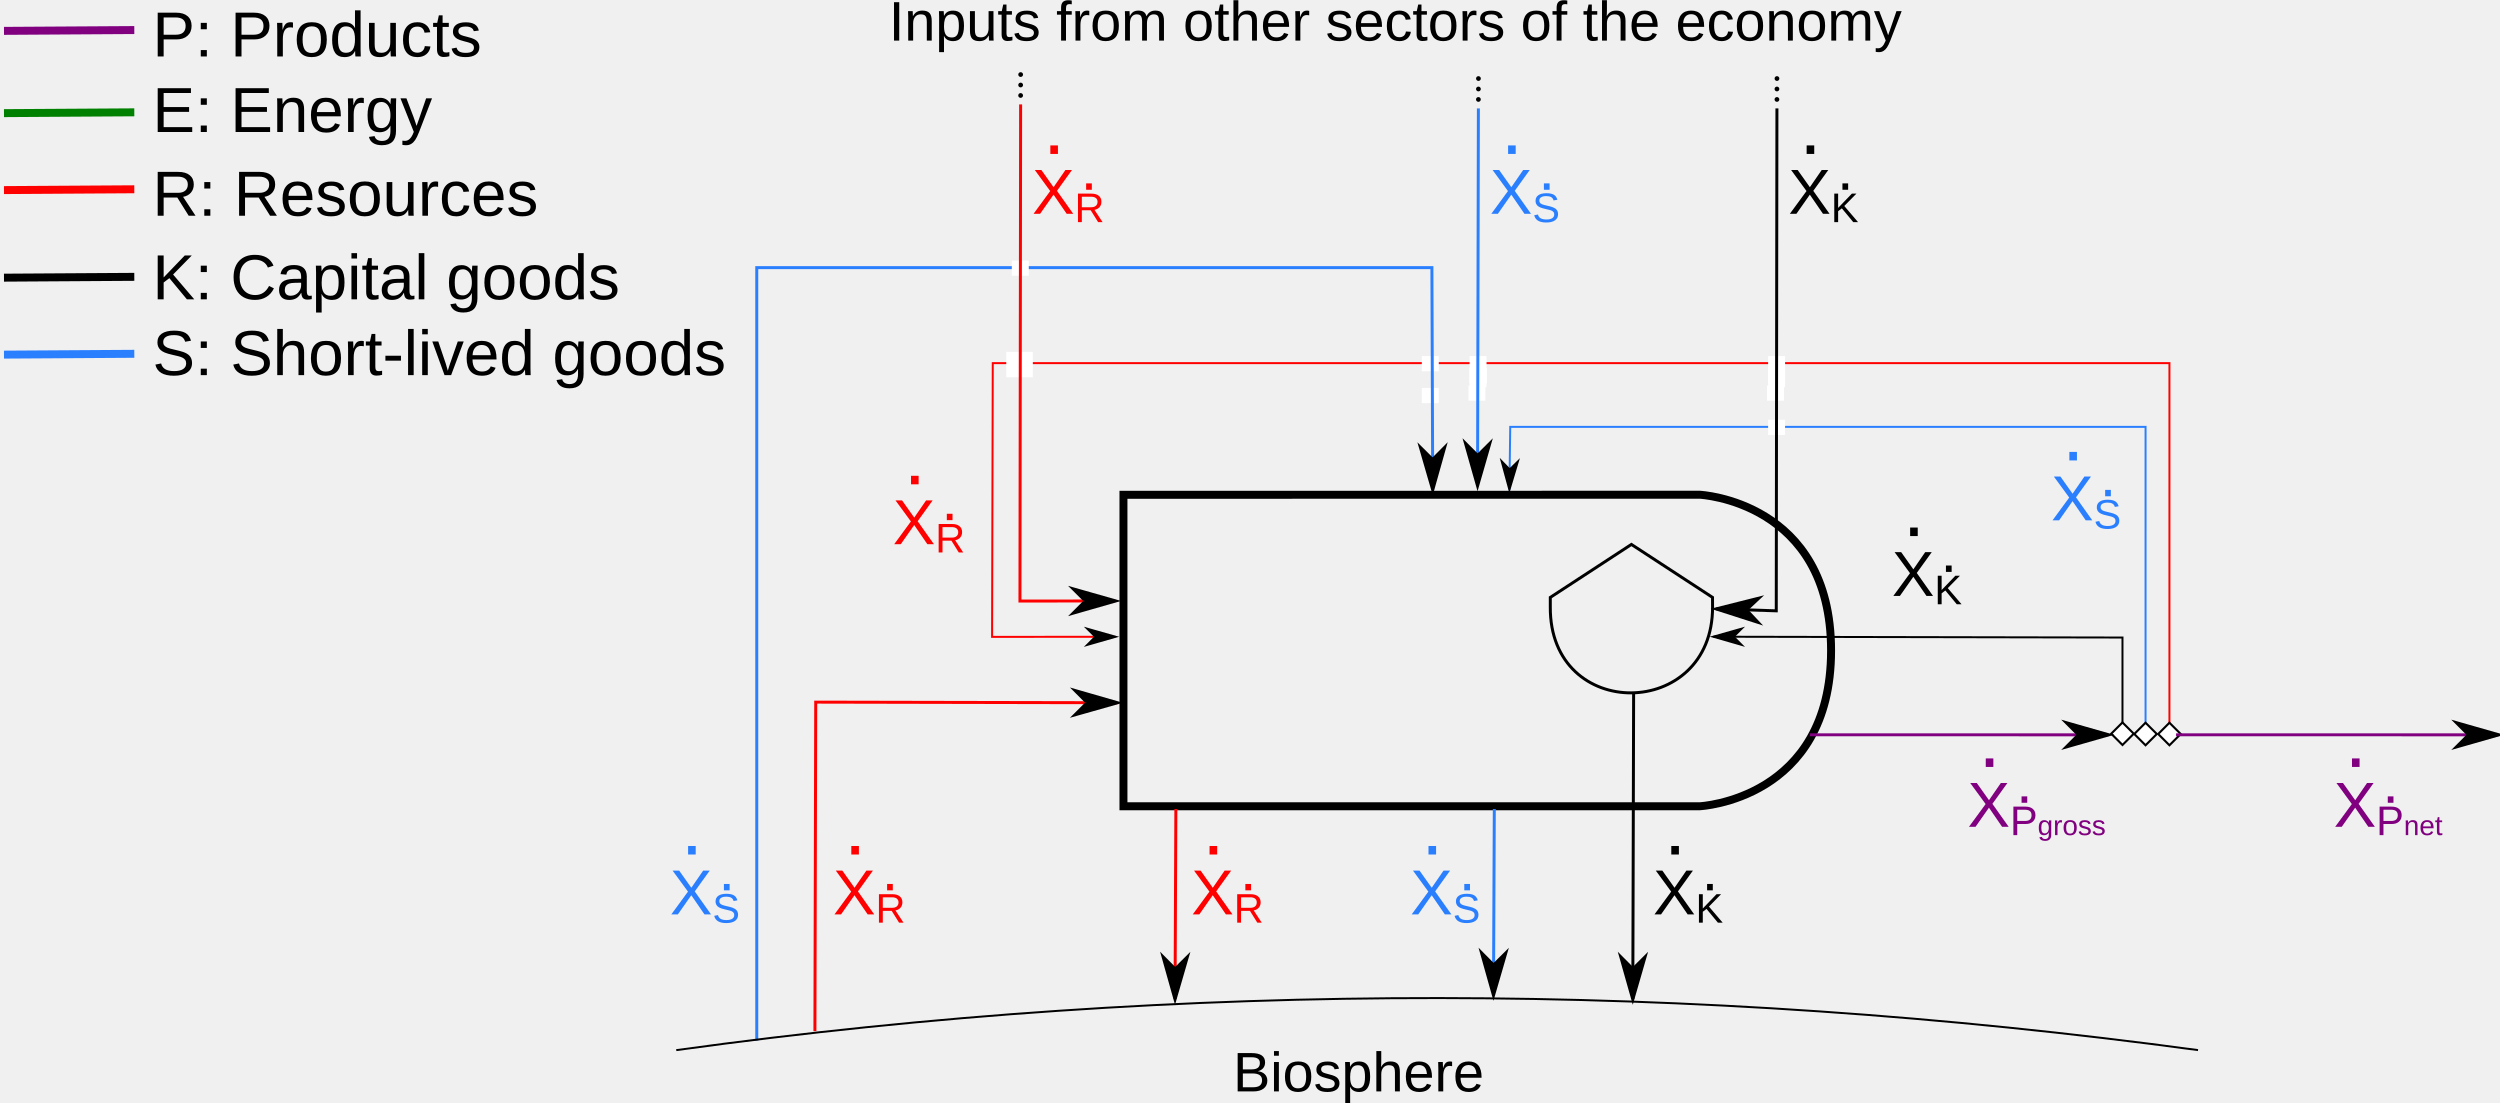
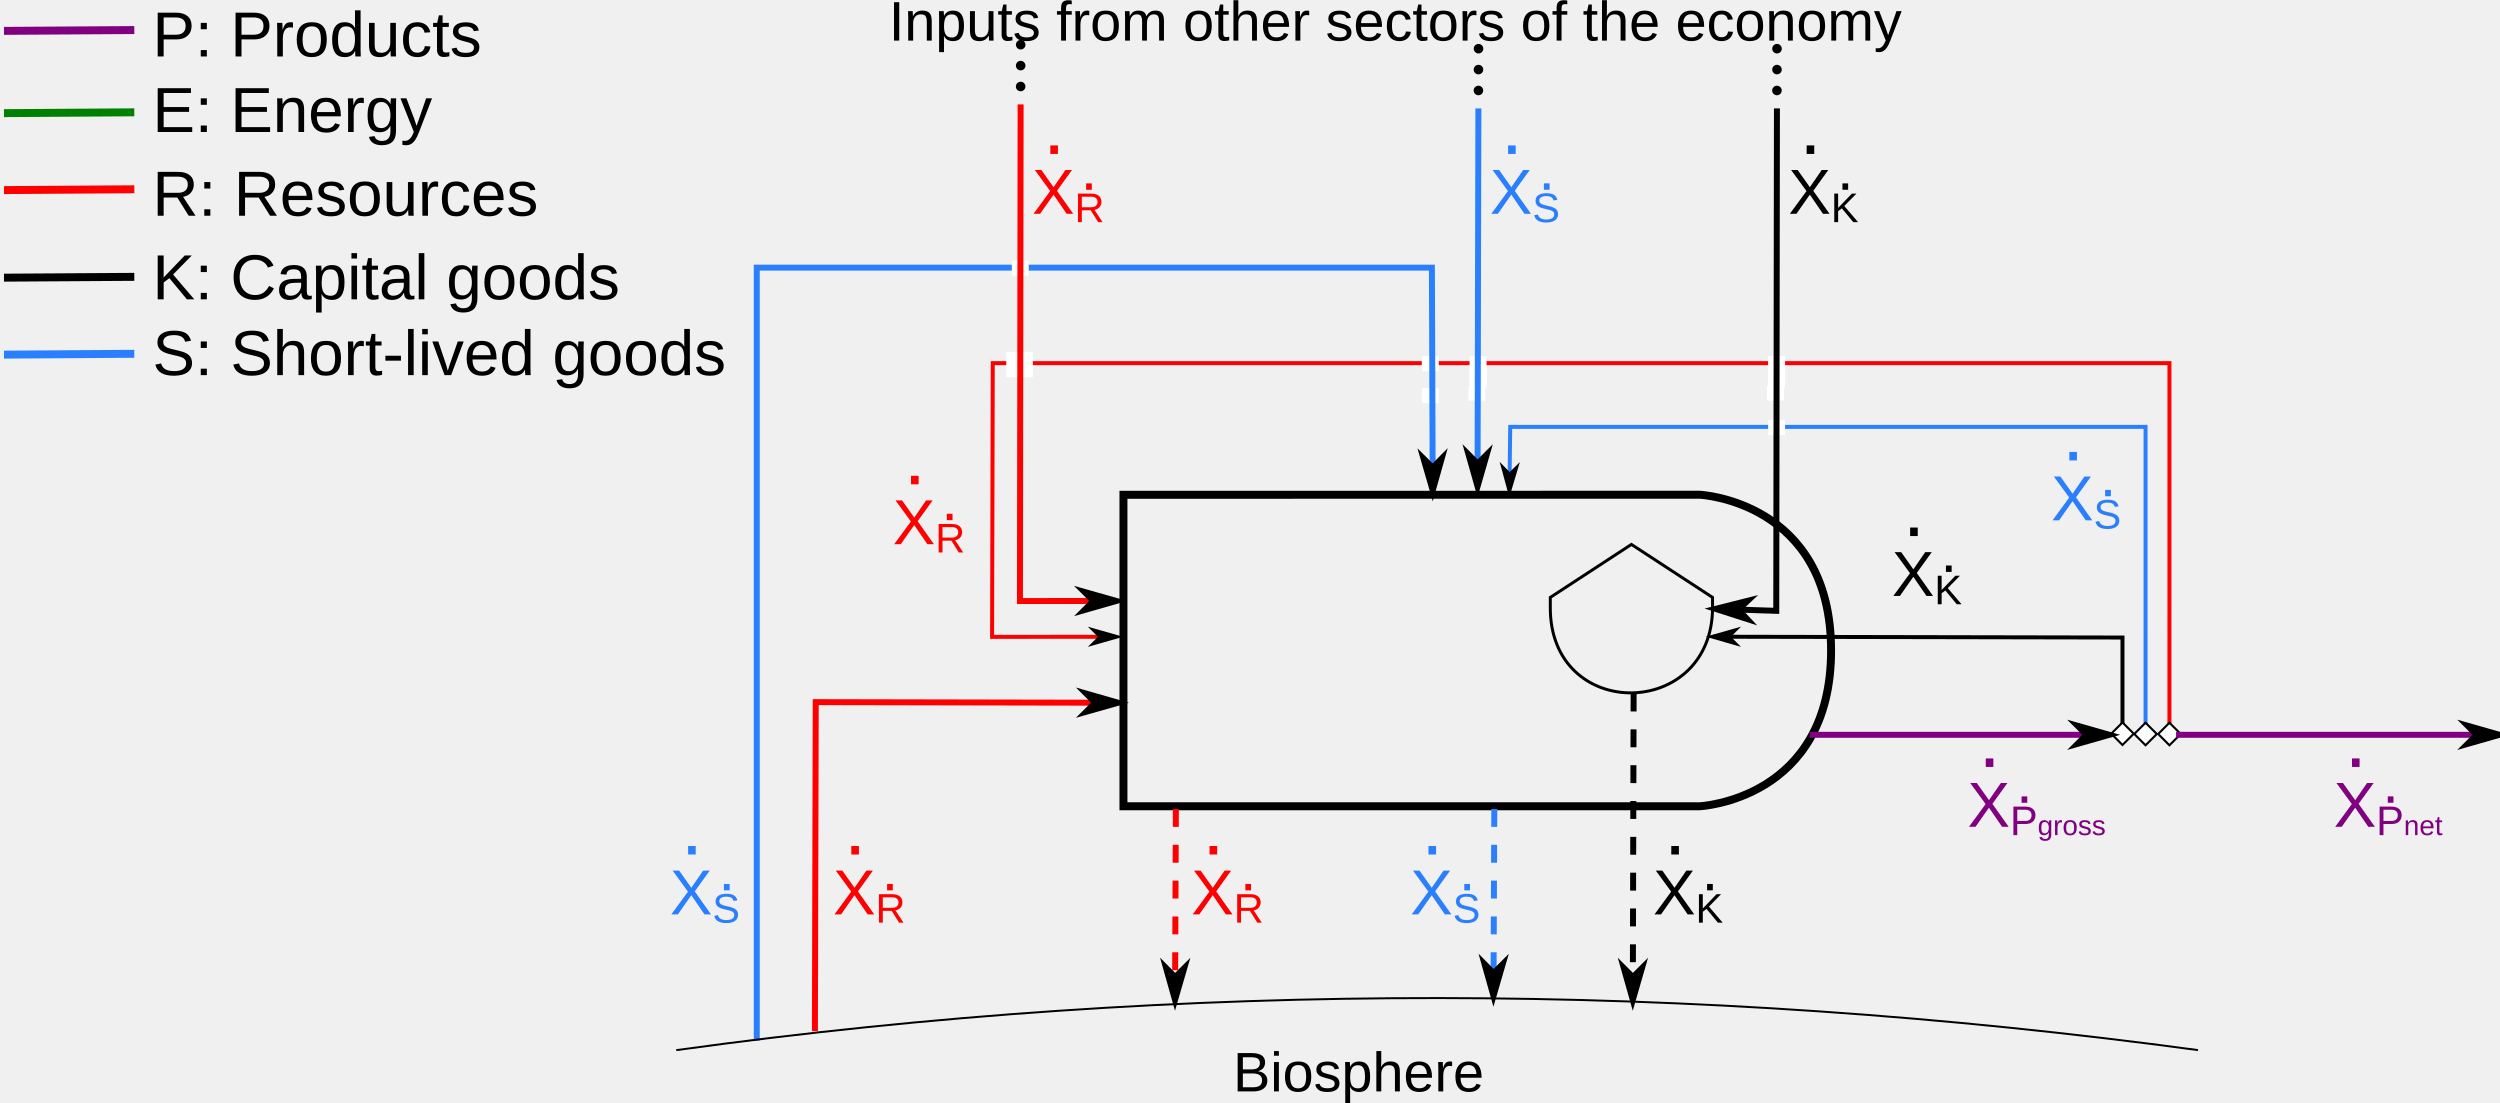
<svg xmlns="http://www.w3.org/2000/svg" width="1256.111" height="553.949" id="svg2" version="1.1">
  <defs id="defs4">
+     <marker orient="auto" refY="0.0" refX="0.0" id="EmptyDiamondM" style="overflow:visible">
+       <path id="path4342" d="M 0,-7.071 L -7.071,0 L 0,7.071 L 7.071,0 L 0,-7.071 z " style="fill-rule:evenodd;fill:#FFFFFF;stroke:#000000;stroke-width:1.0pt;marker-start:none" transform="scale(0.4)" />
+     </marker>
+     <marker orient="auto" refY="0.0" refX="0.0" id="Arrow1Mend" style="overflow:visible;">
+       <path id="path4241" d="M 0.0,0.0 L 5.0,-5.0 L -12.5,0.0 L 5.0,5.0 L 0.0,0.0 z " style="fill-rule:evenodd;stroke:#000000;stroke-width:1.0pt;marker-start:none;" transform="scale(0.4) rotate(180) translate(10,0)" />
+     </marker>
    <marker orient="auto" refY="0" refX="0" id="Arrow2Mend" style="overflow:visible">
      <path id="path3888" style="font-size:12px;fill-rule:evenodd;stroke-width:0.625;stroke-linejoin:round" d="M 8.719,4.034 -2.207,0.016 8.719,-4.002 c -1.745,2.372 -1.735,5.617 -6e-7,8.035 z" transform="scale(-0.6,-0.6)" />
    </marker>
    <marker orient="auto" refY="0" refX="0" id="EmptyDiamondL" style="overflow:visible">
      <path id="path3968" d="M 0,-7.071 -7.071,0 0,7.071 7.071,0 0,-7.071 z" style="fill:#ffffff;fill-rule:evenodd;stroke:#000000;stroke-width:1pt;marker-start:none" transform="scale(0.8,0.8)" />
    </marker>
    <marker style="overflow:visible" id="InfiniteLineStart" refX="0" refY="0" orient="auto">
      <g id="g4034" transform="translate(-13,0)">
        <circle d="M 3.8,0 C 3.8,0.442 3.442,0.8 3,0.8 2.558,0.8 2.2,0.442 2.2,0 c 0,-0.442 0.358,-0.8 0.8,-0.8 0.442,0 0.8,0.358 0.8,0.8 z" id="circle4036" r="0.8" cy="0" cx="3" />
        <circle d="M 7.3,0 C 7.3,0.442 6.942,0.8 6.5,0.8 6.058,0.8 5.7,0.442 5.7,0 c 0,-0.442 0.358,-0.8 0.8,-0.8 0.442,0 0.8,0.358 0.8,0.8 z" id="circle4038" r="0.8" cy="0" cx="6.5" />
        <circle d="M 10.8,0 C 10.8,0.442 10.442,0.8 10,0.8 9.558,0.8 9.2,0.442 9.2,0 c 0,-0.442 0.358,-0.8 0.8,-0.8 0.442,0 0.8,0.358 0.8,0.8 z" id="circle4040" r="0.8" cy="0" cx="10" />
      </g>
    </marker>
    <marker orient="auto" refY="0" refX="0" id="Arrow1Lend" style="overflow:visible">
      <path id="path3792" d="M 0,0 5,-5 -12.5,0 5,5 0,0 z" style="fill-rule:evenodd;stroke:#000000;stroke-width:1pt;marker-start:none" transform="matrix(-0.8,0,0,-0.8,-10,0)" />
    </marker>
    <marker orient="auto" refY="0" refX="0" id="Arrow1Lstart-0" style="overflow:visible">
      <path id="path4143-5" d="M 0,0 5,-5 -12.5,0 5,5 0,0 z" style="fill-rule:evenodd;stroke:#000000;stroke-width:1pt;marker-start:none" transform="matrix(0.8,0,0,0.8,10,0)" />
    </marker>
    <marker orient="auto" refY="0" refX="0" id="Arrow1Lend-7" style="overflow:visible">
      <path id="path4132-0" d="M 0,0 5,-5 -12.5,0 5,5 0,0 z" style="fill-rule:evenodd;stroke:#000000;stroke-width:1pt;marker-start:none" transform="matrix(-0.8,0,0,-0.8,-10,0)" />
    </marker>
    <marker style="overflow:visible" id="InfiniteLineStart-0" refX="0" refY="0" orient="auto">
      <g id="g4065-5" transform="translate(-13,0)">
        <circle d="M 3.8,0 C 3.8,0.442 3.442,0.8 3,0.8 2.558,0.8 2.2,0.442 2.2,0 c 0,-0.442 0.358,-0.8 0.8,-0.8 0.442,0 0.8,0.358 0.8,0.8 z" id="circle4067-6" r="0.8" cy="0" cx="3" />
        <circle d="M 7.3,0 C 7.3,0.442 6.942,0.8 6.5,0.8 6.058,0.8 5.7,0.442 5.7,0 c 0,-0.442 0.358,-0.8 0.8,-0.8 0.442,0 0.8,0.358 0.8,0.8 z" id="circle4069-78" r="0.8" cy="0" cx="6.5" />
        <circle d="M 10.8,0 C 10.8,0.442 10.442,0.8 10,0.8 9.558,0.8 9.2,0.442 9.2,0 c 0,-0.442 0.358,-0.8 0.8,-0.8 0.442,0 0.8,0.358 0.8,0.8 z" id="circle4071-06" r="0.8" cy="0" cx="10" />
      </g>
    </marker>
    <marker orient="auto" refY="0" refX="0" id="EmptyDiamondL-1" style="overflow:visible">
      <path id="path4169" d="M 0,-7.071 -7.071,0 0,7.071 7.071,0 0,-7.071 z" style="fill:#ffffff;fill-rule:evenodd;stroke:#000000;stroke-width:1pt;marker-start:none" transform="scale(0.8,0.8)" />
    </marker>
    <marker orient="auto" refY="0" refX="0" id="Arrow1Lstart-7" style="overflow:visible">
      <path id="path4143-9" d="M 0,0 5,-5 -12.5,0 5,5 0,0 z" style="fill-rule:evenodd;stroke:#000000;stroke-width:1pt;marker-start:none" transform="matrix(0.8,0,0,0.8,10,0)" />
    </marker>
    <marker orient="auto" refY="0" refX="0" id="Arrow1Lend-0" style="overflow:visible">
      <path id="path4132-2" d="M 0,0 5,-5 -12.5,0 5,5 0,0 z" style="fill-rule:evenodd;stroke:#000000;stroke-width:1pt;marker-start:none" transform="matrix(-0.8,0,0,-0.8,-10,0)" />
    </marker>
    <marker style="overflow:visible" id="InfiniteLineStart-3" refX="0" refY="0" orient="auto">
      <g id="g4065-9" transform="translate(-13,0)">
        <circle d="M 3.8,0 C 3.8,0.442 3.442,0.8 3,0.8 2.558,0.8 2.2,0.442 2.2,0 c 0,-0.442 0.358,-0.8 0.8,-0.8 0.442,0 0.8,0.358 0.8,0.8 z" id="circle4067-9" r="0.8" cy="0" cx="3" />
        <circle d="M 7.3,0 C 7.3,0.442 6.942,0.8 6.5,0.8 6.058,0.8 5.7,0.442 5.7,0 c 0,-0.442 0.358,-0.8 0.8,-0.8 0.442,0 0.8,0.358 0.8,0.8 z" id="circle4069-7" r="0.8" cy="0" cx="6.5" />
        <circle d="M 10.8,0 C 10.8,0.442 10.442,0.8 10,0.8 9.558,0.8 9.2,0.442 9.2,0 c 0,-0.442 0.358,-0.8 0.8,-0.8 0.442,0 0.8,0.358 0.8,0.8 z" id="circle4071-0" r="0.8" cy="0" cx="10" />
      </g>
    </marker>
    <marker orient="auto" refY="0" refX="0" id="InfiniteLineStart-7" style="overflow:visible">
      <g transform="translate(-13,0)" id="g4065">
        <circle cx="3" cy="0" r="0.8" id="circle4067" d="M 3.8,0 C 3.8,0.442 3.442,0.8 3,0.8 2.558,0.8 2.2,0.442 2.2,0 c 0,-0.442 0.358,-0.8 0.8,-0.8 0.442,0 0.8,0.358 0.8,0.8 z" />
        <circle cx="6.5" cy="0" r="0.8" id="circle4069" d="M 7.3,0 C 7.3,0.442 6.942,0.8 6.5,0.8 6.058,0.8 5.7,0.442 5.7,0 c 0,-0.442 0.358,-0.8 0.8,-0.8 0.442,0 0.8,0.358 0.8,0.8 z" />
        <circle cx="10" cy="0" r="0.8" id="circle4071" d="M 10.8,0 C 10.8,0.442 10.442,0.8 10,0.8 9.558,0.8 9.2,0.442 9.2,0 c 0,-0.442 0.358,-0.8 0.8,-0.8 0.442,0 0.8,0.358 0.8,0.8 z" />
      </g>
    </marker>
    <marker style="overflow:visible" id="Arrow1Lend-2" refX="0" refY="0" orient="auto">
      <path transform="matrix(-0.8,0,0,-0.8,-10,0)" style="fill-rule:evenodd;stroke:#000000;stroke-width:1pt;marker-start:none" d="M 0,0 5,-5 -12.5,0 5,5 0,0 z" id="path4132" />
    </marker>
    <marker style="overflow:visible" id="Arrow1Lstart" refX="0" refY="0" orient="auto">
      <path transform="matrix(0.8,0,0,0.8,10,0)" style="fill-rule:evenodd;stroke:#000000;stroke-width:1pt;marker-start:none" d="M 0,0 5,-5 -12.5,0 5,5 0,0 z" id="path4143" />
    </marker>
    <marker orient="auto" refY="0" refX="0" id="Arrow1Lstart-3" style="overflow:visible">
      <path id="path4143-8" d="M 0,0 5,-5 -12.5,0 5,5 0,0 z" style="fill-rule:evenodd;stroke:#000000;stroke-width:1pt;marker-start:none" transform="matrix(0.8,0,0,0.8,10,0)" />
    </marker>
    <marker orient="auto" refY="0" refX="0" id="Arrow1Lend-2-8" style="overflow:visible">
      <path id="path4132-8" d="M 0,0 5,-5 -12.5,0 5,5 0,0 z" style="fill-rule:evenodd;stroke:#000000;stroke-width:1pt;marker-start:none" transform="matrix(-0.8,0,0,-0.8,-10,0)" />
    </marker>
    <marker style="overflow:visible" id="InfiniteLineStart-7-6" refX="0" refY="0" orient="auto">
      <g id="g4065-94" transform="translate(-13,0)">
        <circle d="M 3.8,0 C 3.8,0.442 3.442,0.8 3,0.8 2.558,0.8 2.2,0.442 2.2,0 c 0,-0.442 0.358,-0.8 0.8,-0.8 0.442,0 0.8,0.358 0.8,0.8 z" id="circle4067-1" r="0.8" cy="0" cx="3" />
        <circle d="M 7.3,0 C 7.3,0.442 6.942,0.8 6.5,0.8 6.058,0.8 5.7,0.442 5.7,0 c 0,-0.442 0.358,-0.8 0.8,-0.8 0.442,0 0.8,0.358 0.8,0.8 z" id="circle4069-3" r="0.8" cy="0" cx="6.5" />
        <circle d="M 10.8,0 C 10.8,0.442 10.442,0.8 10,0.8 9.558,0.8 9.2,0.442 9.2,0 c 0,-0.442 0.358,-0.8 0.8,-0.8 0.442,0 0.8,0.358 0.8,0.8 z" id="circle4071-7" r="0.8" cy="0" cx="10" />
      </g>
    </marker>
    <marker orient="auto" refY="0" refX="0" id="InfiniteLineStart-3-4" style="overflow:visible">
      <g transform="translate(-13,0)" id="g4065-9-6">
        <circle cx="3" cy="0" r="0.8" id="circle4067-9-0" d="M 3.8,0 C 3.8,0.442 3.442,0.8 3,0.8 2.558,0.8 2.2,0.442 2.2,0 c 0,-0.442 0.358,-0.8 0.8,-0.8 0.442,0 0.8,0.358 0.8,0.8 z" />
        <circle cx="6.5" cy="0" r="0.8" id="circle4069-7-3" d="M 7.3,0 C 7.3,0.442 6.942,0.8 6.5,0.8 6.058,0.8 5.7,0.442 5.7,0 c 0,-0.442 0.358,-0.8 0.8,-0.8 0.442,0 0.8,0.358 0.8,0.8 z" />
        <circle cx="10" cy="0" r="0.8" id="circle4071-0-2" d="M 10.8,0 C 10.8,0.442 10.442,0.8 10,0.8 9.558,0.8 9.2,0.442 9.2,0 c 0,-0.442 0.358,-0.8 0.8,-0.8 0.442,0 0.8,0.358 0.8,0.8 z" />
      </g>
    </marker>
    <marker style="overflow:visible" id="Arrow1Lend-0-8" refX="0" refY="0" orient="auto">
      <path transform="matrix(-0.8,0,0,-0.8,-10,0)" style="fill-rule:evenodd;stroke:#000000;stroke-width:1pt;marker-start:none" d="M 0,0 5,-5 -12.5,0 5,5 0,0 z" id="path4132-2-0" />
    </marker>
    <marker style="overflow:visible" id="Arrow1Lstart-7-8" refX="0" refY="0" orient="auto">
      <path transform="matrix(0.8,0,0,0.8,10,0)" style="fill-rule:evenodd;stroke:#000000;stroke-width:1pt;marker-start:none" d="M 0,0 5,-5 -12.5,0 5,5 0,0 z" id="path4143-9-4" />
    </marker>
    <marker style="overflow:visible" id="EmptyDiamondL-1-1" refX="0" refY="0" orient="auto">
      <path transform="scale(0.8,0.8)" style="fill:#ffffff;fill-rule:evenodd;stroke:#000000;stroke-width:1pt;marker-start:none" d="M 0,-7.071 -7.071,0 0,7.071 7.071,0 0,-7.071 z" id="path4169-3" />
    </marker>
    <marker orient="auto" refY="0" refX="0" id="InfiniteLineStart-0-5" style="overflow:visible">
      <g transform="translate(-13,0)" id="g4065-5-8">
        <circle cx="3" cy="0" r="0.8" id="circle4067-6-1" d="M 3.8,0 C 3.8,0.442 3.442,0.8 3,0.8 2.558,0.8 2.2,0.442 2.2,0 c 0,-0.442 0.358,-0.8 0.8,-0.8 0.442,0 0.8,0.358 0.8,0.8 z" />
        <circle cx="6.5" cy="0" r="0.8" id="circle4069-78-4" d="M 7.3,0 C 7.3,0.442 6.942,0.8 6.5,0.8 6.058,0.8 5.7,0.442 5.7,0 c 0,-0.442 0.358,-0.8 0.8,-0.8 0.442,0 0.8,0.358 0.8,0.8 z" />
        <circle cx="10" cy="0" r="0.8" id="circle4071-06-7" d="M 10.8,0 C 10.8,0.442 10.442,0.8 10,0.8 9.558,0.8 9.2,0.442 9.2,0 c 0,-0.442 0.358,-0.8 0.8,-0.8 0.442,0 0.8,0.358 0.8,0.8 z" />
      </g>
    </marker>
    <marker style="overflow:visible" id="Arrow1Lend-7-6" refX="0" refY="0" orient="auto">
      <path transform="matrix(-0.8,0,0,-0.8,-10,0)" style="fill-rule:evenodd;stroke:#000000;stroke-width:1pt;marker-start:none" d="M 0,0 5,-5 -12.5,0 5,5 0,0 z" id="path4132-0-5" />
    </marker>
    <marker style="overflow:visible" id="Arrow1Lstart-0-2" refX="0" refY="0" orient="auto">
      <path transform="matrix(0.8,0,0,0.8,10,0)" style="fill-rule:evenodd;stroke:#000000;stroke-width:1pt;marker-start:none" d="M 0,0 5,-5 -12.5,0 5,5 0,0 z" id="path4143-5-3" />
    </marker>
    <marker style="overflow:visible" id="Arrow1Lend-1" refX="0" refY="0" orient="auto">
      <path transform="matrix(-0.8,0,0,-0.8,-10,0)" style="fill-rule:evenodd;stroke:#000000;stroke-width:1pt;marker-start:none" d="M 0,0 5,-5 -12.5,0 5,5 0,0 z" id="path3792-7" />
    </marker>
    <marker orient="auto" refY="0" refX="0" id="InfiniteLineStart-70" style="overflow:visible">
      <g transform="translate(-13,0)" id="g4034-3">
        <circle cx="3" cy="0" r="0.8" id="circle4036-9" d="M 3.8,0 C 3.8,0.442 3.442,0.8 3,0.8 2.558,0.8 2.2,0.442 2.2,0 c 0,-0.442 0.358,-0.8 0.8,-0.8 0.442,0 0.8,0.358 0.8,0.8 z" />
        <circle cx="6.5" cy="0" r="0.8" id="circle4038-9" d="M 7.3,0 C 7.3,0.442 6.942,0.8 6.5,0.8 6.058,0.8 5.7,0.442 5.7,0 c 0,-0.442 0.358,-0.8 0.8,-0.8 0.442,0 0.8,0.358 0.8,0.8 z" />
        <circle cx="10" cy="0" r="0.8" id="circle4040-9" d="M 10.8,0 C 10.8,0.442 10.442,0.8 10,0.8 9.558,0.8 9.2,0.442 9.2,0 c 0,-0.442 0.358,-0.8 0.8,-0.8 0.442,0 0.8,0.358 0.8,0.8 z" />
      </g>
    </marker>
    <marker style="overflow:visible" id="EmptyDiamondL-6" refX="0" refY="0" orient="auto">
      <path transform="scale(0.8,0.8)" style="fill:#ffffff;fill-rule:evenodd;stroke:#000000;stroke-width:1pt;marker-start:none" d="M 0,-7.071 -7.071,0 0,7.071 7.071,0 0,-7.071 z" id="path3968-2" />
    </marker>
    <marker style="overflow:visible" id="Arrow2Mend-5" refX="0" refY="0" orient="auto">
      <path transform="scale(-0.6,-0.6)" d="M 8.719,4.034 -2.207,0.016 8.719,-4.002 c -1.745,2.372 -1.735,5.617 -6e-7,8.035 z" style="font-size:12px;fill-rule:evenodd;stroke-width:0.625;stroke-linejoin:round" id="path3888-7" />
    </marker>
    <marker style="overflow:visible" id="DotL" refX="0.0" refY="0.0" orient="auto">
      <path transform="scale(0.8) translate(7.4, 1)" style="fill-rule:evenodd;stroke:#000000;stroke-width:1.0pt;marker-start:none;marker-end:none" d="M -2.5,-1.0 C -2.5,1.76 -4.74,4.0 -7.5,4.0 C -10.26,4.0 -12.5,1.76 -12.5,-1.0 C -12.5,-3.76 -10.26,-6.0 -7.5,-6.0 C -4.74,-6.0 -2.5,-3.76 -2.5,-1.0 z " id="path4127" />
    </marker>
  </defs>
  <g id="layer1" transform="translate(833.1399,-154.8821)">
    <text xml:space="preserve" style="font-size:32px;font-style:normal;font-variant:normal;font-weight:bold;font-stretch:expanded;text-align:start;line-height:125%;letter-spacing:0px;word-spacing:0px;text-anchor:start;fill:#000000;fill-opacity:1;stroke:none;font-family:Engravers MT;-inkscape-font-specification:Engravers MT Bold Expanded" x="292.258" y="107.663" id="text6668" transform="translate(-121.7803,643.7631)">
      <tspan id="tspan6670" x="292.258" y="107.663" />
    </text>
    <path id="path4734" d="m -831.14,250.394 65.479,-0.414" style="fill:none;stroke:#ff0000;stroke-width:4;stroke-linecap:butt;stroke-linejoin:miter;stroke-opacity:1;marker-start:none;marker-end:none" />
    <path style="fill:none;stroke:#000000;stroke-width:4;stroke-linecap:butt;stroke-linejoin:miter;stroke-opacity:1;marker-start:none;marker-end:none" d="m -831.14,294.394 65.479,-0.414" id="path4736" />
    <path style="fill:none;stroke:#008000;stroke-width:4;stroke-linecap:butt;stroke-linejoin:miter;stroke-opacity:1;marker-start:none;marker-end:none" d="m -831.14,211.728 65.479,-0.414" id="path4738" />
    <path id="path4740" d="m -831.14,333.061 65.479,-0.414" style="fill:none;stroke:#2a7fff;stroke-width:4;stroke-linecap:butt;stroke-linejoin:miter;stroke-opacity:1;marker-start:none;marker-end:none" />
    <text xml:space="preserve" style="font-size:32px;font-style:normal;font-variant:normal;font-weight:normal;font-stretch:normal;text-align:start;line-height:125%;letter-spacing:0px;word-spacing:0px;text-anchor:start;fill:#000000;fill-opacity:1;stroke:none;font-family:Arial;-inkscape-font-specification:Arial" x="-756.526" y="263.267" id="text5894">
      <tspan id="tspan5896" x="-756.526" y="263.267">R: Resources</tspan>
    </text>
    <text id="text5898" y="221.202" x="-756.526" style="font-size:32px;font-style:normal;font-variant:normal;font-weight:normal;font-stretch:normal;text-align:start;line-height:125%;letter-spacing:0px;word-spacing:0px;text-anchor:start;fill:#000000;fill-opacity:1;stroke:none;font-family:Arial;-inkscape-font-specification:Arial" xml:space="preserve">
      <tspan y="221.202" x="-756.526" id="tspan5900">E: Energy</tspan>
    </text>
    <text xml:space="preserve" style="font-size:32px;font-style:normal;font-variant:normal;font-weight:normal;font-stretch:normal;text-align:start;line-height:125%;letter-spacing:0px;word-spacing:0px;text-anchor:start;fill:#000000;fill-opacity:1;stroke:none;font-family:Arial;-inkscape-font-specification:Arial" x="-756.526" y="343.357" id="text5902">
      <tspan id="tspan5904" x="-756.526" y="343.357">S: Short-lived goods</tspan>
    </text>
    <text id="text5906" y="305.267" x="-756.526" style="font-size:32px;font-style:normal;font-variant:normal;font-weight:normal;font-stretch:normal;text-align:start;line-height:125%;letter-spacing:0px;word-spacing:0px;text-anchor:start;fill:#000000;fill-opacity:1;stroke:none;font-family:Arial;-inkscape-font-specification:Arial" xml:space="preserve">
      <tspan y="305.267" x="-756.526" id="tspan5908">K: Capital goods</tspan>
    </text>
    <path id="path6782" d="m -268.666,403.498 0,156.485 289.541,0 c 0,0 66,-3.206 66,-78.265 0,-75.059 -66,-78.265 -66,-78.265 z" style="fill:none;stroke:#000000;stroke-width:4;stroke-linecap:butt;stroke-linejoin:miter;stroke-opacity:1" />
    <path style="fill:none;stroke:#000000;stroke-width:1.5;stroke-linecap:butt;stroke-linejoin:miter;stroke-opacity:1" d="m 27.306,455.046 -40.754,-26.62 -40.754,26.62 0,4.778 c -0.431,58.107 81.709,57.06 81.531,0 z" id="path6784" />
-     <path id="path6786" d="m -423.691,672.966 0.409,-165.304 151.459,0.31" style="fill:none;stroke:#ff0000;stroke-width:1.5;stroke-linecap:butt;stroke-linejoin:miter;stroke-opacity:1;marker-start:none;marker-end:url(#Arrow1Lend)" />
-     <path id="path6796" d="m -242.335,561.347 -0.414,95.479" style="fill:none;stroke:#ff0000;stroke-width:1.5;stroke-linecap:butt;stroke-linejoin:miter;stroke-opacity:1;marker-start:none;marker-end:url(#Arrow1Lend)" />
-     <path style="fill:none;stroke:#000000;stroke-width:1.5;stroke-linecap:butt;stroke-linejoin:miter;stroke-opacity:1;marker-start:none;marker-end:url(#Arrow1Lend)" d="m -12.335,503.347 -0.414,153.479" id="path6806" />
-     <path style="fill:none;stroke:#2a7fff;stroke-width:1px;stroke-linecap:butt;stroke-linejoin:miter;stroke-opacity:1;marker-start:url(#EmptyDiamondL);marker-end:url(#Arrow1Lend)" d="m 244.88,523.677 0.005,-154.33 -319.219,0 -0.414,31.479" id="path6820" />
-     <path style="fill:none;stroke:#000000;stroke-width:1px;stroke-linecap:butt;stroke-linejoin:miter;stroke-opacity:1;marker-start:url(#EmptyDiamondL);marker-end:url(#Arrow1Lend)" d="m 233.286,523.531 0,-48.325 -205.479,-0.414" id="path6822" />
-     <path id="path6824" d="m 76.221,524.076 150,0.009" style="fill:none;stroke:#800080;stroke-width:1.5;stroke-linecap:butt;stroke-linejoin:miter;stroke-opacity:1;marker-end:url(#Arrow1Lend)" />
+     <path id="path6786" d="m -423.691,672.966 0.409,-165.304 151.459,0.31" style="fill:none;stroke:#ff0000;stroke-width:3;stroke-linecap:butt;stroke-linejoin:miter;stroke-opacity:1;marker-start:none;marker-end:url(#Arrow1Mend)" />
+     <path id="path6796" d="m -242.335,561.347 -0.414,95.479" style="fill:none;stroke:#ff0000;stroke-width:3;stroke-linecap:butt;stroke-linejoin:miter;stroke-opacity:1;marker-start:none;marker-end:url(#Arrow1Mend);stroke-miterlimit:4;stroke-dasharray:9,9;stroke-dashoffset:0" />
+     <path style="fill:none;stroke:#000000;stroke-width:3;stroke-linecap:butt;stroke-linejoin:miter;stroke-opacity:1;marker-start:none;marker-end:url(#Arrow1Mend);stroke-miterlimit:4;stroke-dasharray:9,9;stroke-dashoffset:0" d="m -12.335,503.347 -0.414,153.479" id="path6806" />
+     <path style="fill:none;stroke:#2a7fff;stroke-width:2;stroke-linecap:butt;stroke-linejoin:miter;stroke-opacity:1;marker-start:url(#EmptyDiamondM);marker-end:url(#Arrow1Mend)" d="m 244.88,523.677 0.005,-154.33 -319.219,0 -0.414,31.479" id="path6820" />
+     <path style="fill:none;stroke:#000000;stroke-width:2;stroke-linecap:butt;stroke-linejoin:miter;stroke-opacity:1;marker-start:url(#EmptyDiamondM);marker-end:url(#Arrow1Mend)" d="m 233.286,523.531 0,-48.325 -205.479,-0.414" id="path6822" />
+     <path id="path6824" d="m 76.221,524.076 150,0.009" style="fill:none;stroke:#800080;stroke-width:3;stroke-linecap:butt;stroke-linejoin:miter;stroke-opacity:1;marker-end:url(#Arrow1Mend)" />
    <rect y="365.793" x="55.239" height="7.626" width="8.523" id="rect6828" style="fill:#ffffff;fill-opacity:1;stroke:none" />
    <rect style="fill:#ffffff;fill-opacity:1;stroke:none" id="rect6830" width="8.523" height="7.626" x="54.683" y="348.572" />
    <rect style="fill:#ffffff;fill-opacity:1;stroke:none" id="rect6832" width="8.523" height="7.626" x="55.239" y="339.793" />
    <rect y="341.793" x="55.239" height="7.626" width="8.523" id="rect6834" style="fill:#ffffff;fill-opacity:1;stroke:none" />
    <rect y="339.793" x="-94.761" height="7.626" width="8.523" id="rect6836" style="fill:#ffffff;fill-opacity:1;stroke:none" />
    <rect style="fill:#ffffff;fill-opacity:1;stroke:none" id="rect6838" width="8.523" height="7.626" x="-94.761" y="341.793" />
-     <path id="path6848" d="m -82.335,561.347 -0.414,93.479" style="fill:none;stroke:#2a7fff;stroke-width:1.5;stroke-linecap:butt;stroke-linejoin:miter;stroke-opacity:1;marker-start:none;marker-end:url(#Arrow1Lend)" />
-     <path style="fill:none;stroke:#ff0000;stroke-width:1px;stroke-linecap:butt;stroke-linejoin:miter;stroke-opacity:1;marker-start:url(#EmptyDiamondL);marker-end:url(#Arrow1Lend)" d="m 256.88,523.677 0.005,-186.33 -591.219,0 -0.338,137.528 61.924,-0.049" id="path6850" />
+     <path id="path6848" d="m -82.335,561.347 -0.414,93.479" style="fill:none;stroke:#2a7fff;stroke-width:3;stroke-linecap:butt;stroke-linejoin:miter;stroke-opacity:1;marker-start:none;marker-end:url(#Arrow1Mend);stroke-miterlimit:4;stroke-dasharray:9,9;stroke-dashoffset:0" />
+     <path style="fill:none;stroke:#ff0000;stroke-width:2;stroke-linecap:butt;stroke-linejoin:miter;stroke-opacity:1;marker-start:url(#EmptyDiamondM);marker-end:url(#Arrow1Mend)" d="m 256.88,523.677 0.005,-186.33 -591.219,0 -0.338,137.528 61.924,-0.049" id="path6850" />
    <rect style="fill:#ffffff;fill-opacity:1;stroke:none" id="rect6852" width="13.338" height="12.782" x="-327.548" y="331.666" />
    <rect y="333.793" x="55.239" height="7.626" width="8.523" id="rect6854" style="fill:#ffffff;fill-opacity:1;stroke:none" />
    <rect y="348.572" x="-95.317" height="7.626" width="8.523" id="rect6860" style="fill:#ffffff;fill-opacity:1;stroke:none" />
    <rect y="339.793" x="-94.761" height="7.626" width="8.523" id="rect6862" style="fill:#ffffff;fill-opacity:1;stroke:none" />
    <rect style="fill:#ffffff;fill-opacity:1;stroke:none" id="rect6866" width="8.523" height="7.626" x="-94.761" y="333.793" />
-     <path style="fill:none;stroke:#2a7fff;stroke-width:1.5;stroke-linecap:butt;stroke-linejoin:miter;stroke-opacity:1;marker-start:url(#InfiniteLineStart-7);marker-end:url(#Arrow1Lend)" d="m -90.334,209.347 -0.414,189.479" id="path9595" />
-     <path id="path9819" d="M 59.666,209.347 59.333,461.79 29.252,460.826" style="fill:none;stroke:#000000;stroke-width:1.5;stroke-linecap:butt;stroke-linejoin:miter;stroke-opacity:1;marker-start:url(#InfiniteLineStart-7);marker-end:url(#Arrow1Lend)" />
+     <path style="fill:none;stroke:#2a7fff;stroke-width:3;stroke-linecap:butt;stroke-linejoin:miter;stroke-opacity:1;marker-start:url(#InfiniteLineStart-7);marker-end:url(#Arrow1Mend)" d="m -90.334,209.347 -0.414,189.479" id="path9595" />
+     <path id="path9819" d="M 59.666,209.347 59.333,461.79 29.252,460.826" style="fill:none;stroke:#000000;stroke-width:3;stroke-linecap:butt;stroke-linejoin:miter;stroke-opacity:1;marker-start:url(#InfiniteLineStart-7);marker-end:url(#Arrow1Mend)" />
    <rect y="333.793" x="-118.761" height="7.626" width="8.523" id="rect4711" style="fill:#ffffff;fill-opacity:1;stroke:none" />
    <rect style="fill:#ffffff;fill-opacity:1;stroke:none" id="rect4713" width="8.523" height="7.626" x="-118.761" y="349.793" />
-     <path id="path4703" d="m -452.907,677.677 -0.005,-388.33 339.219,0 0.414,111.479" style="fill:none;stroke:#2a7fff;stroke-width:1.5;stroke-linecap:butt;stroke-linejoin:miter;stroke-opacity:1;marker-start:none;marker-end:url(#Arrow1Lend)" />
+     <path id="path4703" d="m -452.907,677.677 -0.005,-388.33 339.219,0 0.414,111.479" style="fill:none;stroke:#2a7fff;stroke-width:3;stroke-linecap:butt;stroke-linejoin:miter;stroke-opacity:1;marker-start:none;marker-end:url(#Arrow1Mend)" />
    <rect y="285.793" x="-324.761" height="7.626" width="8.523" id="rect4717" style="fill:#ffffff;fill-opacity:1;stroke:none" />
-     <path style="fill:none;stroke:#ff0000;stroke-width:1.5;stroke-linecap:butt;stroke-linejoin:miter;stroke-opacity:1;marker-start:url(#InfiniteLineStart-7);marker-end:url(#Arrow1Lend)" d="m -320.334,207.347 -0.338,249.528 47.924,-0.049" id="path9583" />
+     <path style="fill:none;stroke:#ff0000;stroke-width:3;stroke-linecap:butt;stroke-linejoin:miter;stroke-opacity:1;marker-start:url(#InfiniteLineStart-7);marker-end:url(#Arrow1Mend)" d="m -320.334,207.347 -0.338,249.528 47.924,-0.049" id="path9583" />
    <text id="text4961" y="703.267" x="-131.094" style="font-size:28px;font-style:normal;font-variant:normal;font-weight:normal;font-stretch:normal;text-align:start;line-height:125%;letter-spacing:0px;word-spacing:0px;text-anchor:start;fill:#000000;fill-opacity:1;stroke:none;font-family:Arial;-inkscape-font-specification:Arial" xml:space="preserve">
      <tspan y="703.267" x="-131.094" id="tspan4963" style="text-align:center;text-anchor:middle">Biosphere</tspan>
    </text>
    <text id="text4965" y="175.267" x="-386.526" style="font-size:28px;font-style:normal;font-variant:normal;font-weight:normal;font-stretch:normal;text-align:start;line-height:125%;letter-spacing:0px;word-spacing:0px;text-anchor:start;fill:#000000;fill-opacity:1;stroke:none;font-family:Arial;-inkscape-font-specification:Arial" xml:space="preserve">
      <tspan y="175.267" x="-386.526" id="tspan4967">Inputs from other sectors of the economy</tspan>
    </text>
    <path style="fill:none;stroke:#000000;stroke-width:1px;stroke-linecap:butt;stroke-linejoin:miter;stroke-opacity:1" d="m 341.788,527.876 c 256.212,-35.344 510.705,-34.403 764.592,0" id="path3079" transform="translate(-835.1399,154.6341)" />
-     <path style="fill:none;stroke:#800080;stroke-width:1.5;stroke-linecap:butt;stroke-linejoin:miter;stroke-opacity:1;marker-end:url(#Arrow1Lend)" d="m 260.221,524.076 162,0.009" id="path3075" />
+     <path style="fill:none;stroke:#800080;stroke-width:3;stroke-linecap:butt;stroke-linejoin:miter;stroke-opacity:1;marker-end:url(#Arrow1Mend)" d="m 260.221,524.076 162,0.009" id="path3075" />
    <path style="fill:none;stroke:#800080;stroke-width:4;stroke-linecap:butt;stroke-linejoin:miter;stroke-opacity:1;marker-start:none;marker-end:none" d="m -831.14,170.394 65.479,-0.414" id="path3134" />
    <text id="text3136" y="183.267" x="-756.526" style="font-size:32px;font-style:normal;font-variant:normal;font-weight:normal;font-stretch:normal;text-align:start;line-height:125%;letter-spacing:0px;word-spacing:0px;text-anchor:start;fill:#000000;fill-opacity:1;stroke:none;font-family:Arial;-inkscape-font-specification:Arial" xml:space="preserve">
      <tspan y="183.267" x="-756.526" id="tspan3138">P: Products</tspan>
    </text>
    <text xml:space="preserve" style="font-size:32px;font-style:normal;font-variant:normal;font-weight:bold;font-stretch:expanded;text-align:start;line-height:125%;letter-spacing:0px;word-spacing:0px;text-anchor:start;fill:#000000;fill-opacity:1;stroke:none;font-family:Engravers MT;-inkscape-font-specification:Engravers MT Bold Expanded" x="170.438" y="1330.473" id="text6668-4">
      <tspan id="tspan6670-3" x="170.438" y="1330.473" />
    </text>
    <text id="text4961-9" y="1282.314" x="-131.134" style="font-size:28px;font-style:normal;font-variant:normal;font-weight:normal;font-stretch:normal;text-align:start;line-height:125%;letter-spacing:0px;word-spacing:0px;text-anchor:start;fill:#000000;fill-opacity:1;stroke:none;font-family:Arial;-inkscape-font-specification:Arial" xml:space="preserve">
      <tspan y="1282.314" x="-131.134" id="tspan4963-1" style="text-align:center;text-anchor:middle">Biosphere</tspan>
    </text>
    <path style="fill:none;stroke:#000000;stroke-width:1px;stroke-linecap:butt;stroke-linejoin:miter;stroke-opacity:1" d="m -493.392,1261.557 c 256.212,-35.344 510.705,-34.403 764.592,0" id="path3079-5" />
    <text xml:space="preserve" style="font-size:32px;font-style:normal;font-variant:normal;font-weight:normal;font-stretch:normal;text-align:start;line-height:125%;letter-spacing:0px;word-spacing:0px;text-anchor:start;fill:#ff0000;fill-opacity:1;stroke:none;font-family:Arial;-inkscape-font-specification:Arial" x="-314.566" y="262.314" id="text3914">
      <tspan id="tspan3916" x="-314.566" y="262.314">X<tspan id="tspan3918" style="font-size:65.001%;baseline-shift:sub;fill:#ff0000">R</tspan>
      </tspan>
    </text>
    <text xml:space="preserve" style="font-size:32px;font-style:normal;font-variant:normal;font-weight:normal;font-stretch:normal;text-align:start;line-height:125%;letter-spacing:0px;word-spacing:0px;text-anchor:start;fill:#2a7fff;fill-opacity:1;stroke:none;font-family:Arial;-inkscape-font-specification:Arial" x="-84.566" y="262.314" id="text3920">
      <tspan id="tspan3922" x="-84.566" y="262.314">X<tspan id="tspan3924" style="font-size:65.001%;baseline-shift:sub;fill:#2a7fff">S</tspan>
      </tspan>
    </text>
    <text id="text3926" y="262.314" x="65.434" style="font-size:32px;font-style:normal;font-variant:normal;font-weight:normal;font-stretch:normal;text-align:start;line-height:125%;letter-spacing:0px;word-spacing:0px;text-anchor:start;fill:#000000;fill-opacity:1;stroke:none;font-family:Arial;-inkscape-font-specification:Arial" xml:space="preserve">
      <tspan y="262.314" x="65.434" id="tspan3928">X<tspan style="font-size:65.001%;baseline-shift:sub" id="tspan3930">K</tspan>
      </tspan>
    </text>
    <text id="text3932" y="232.226" x="-309.06" style="font-size:40px;font-style:normal;font-variant:normal;font-weight:normal;font-stretch:normal;text-align:start;line-height:125%;letter-spacing:0px;word-spacing:0px;text-anchor:start;fill:#ff0000;fill-opacity:1;stroke:none;font-family:Arial;-inkscape-font-specification:Arial" xml:space="preserve">
      <tspan y="232.226" x="-309.06" id="tspan3934">.</tspan>
    </text>
    <text id="text3936" y="232.226" x="-79.06" style="font-size:40px;font-style:normal;font-variant:normal;font-weight:normal;font-stretch:normal;text-align:start;line-height:125%;letter-spacing:0px;word-spacing:0px;text-anchor:start;fill:#2a7fff;fill-opacity:1;stroke:none;font-family:Arial;-inkscape-font-specification:Arial" xml:space="preserve">
      <tspan y="232.226" x="-79.06" id="tspan3938">.</tspan>
    </text>
    <text xml:space="preserve" style="font-size:40px;font-style:normal;font-variant:normal;font-weight:normal;font-stretch:normal;text-align:start;line-height:125%;letter-spacing:0px;word-spacing:0px;text-anchor:start;fill:#000000;fill-opacity:1;stroke:none;font-family:Arial;-inkscape-font-specification:Arial" x="70.94" y="232.226" id="text3940">
      <tspan id="tspan3942" x="70.94" y="232.226">.</tspan>
    </text>
    <text xml:space="preserve" style="font-size:32px;font-style:normal;font-variant:normal;font-weight:normal;font-stretch:normal;text-align:start;line-height:125%;letter-spacing:0px;word-spacing:0px;text-anchor:start;fill:#800080;fill-opacity:1;stroke:none;font-family:Arial;-inkscape-font-specification:Arial" x="155.434" y="570.314" id="text3944">
      <tspan id="tspan3946" x="155.434" y="570.314">X<tspan id="tspan3948" style="font-size:65.001%;baseline-shift:sub;fill:#800080">P<tspan id="tspan3950" style="font-size:14px">gross</tspan>
        </tspan>
      </tspan>
    </text>
    <text id="text3952" y="540.226" x="160.94" style="font-size:40px;font-style:normal;font-variant:normal;font-weight:normal;font-stretch:normal;text-align:start;line-height:125%;letter-spacing:0px;word-spacing:0px;text-anchor:start;fill:#800080;fill-opacity:1;stroke:none;font-family:Arial;-inkscape-font-specification:Arial" xml:space="preserve">
      <tspan y="540.226" x="160.94" id="tspan3954">.</tspan>
    </text>
    <text xml:space="preserve" style="font-size:29.971px;font-style:normal;font-variant:normal;font-weight:normal;font-stretch:normal;text-align:start;line-height:125%;letter-spacing:0px;word-spacing:0px;text-anchor:start;fill:#ff0000;fill-opacity:1;stroke:none;font-family:Arial;-inkscape-font-specification:Arial" x="-290.149" y="250.226" id="text3956">
      <tspan id="tspan3958" x="-290.149" y="250.226">.</tspan>
    </text>
    <text id="text3960" y="250.226" x="-60.149" style="font-size:29.971px;font-style:normal;font-variant:normal;font-weight:normal;font-stretch:normal;text-align:start;line-height:125%;letter-spacing:0px;word-spacing:0px;text-anchor:start;fill:#2a7fff;fill-opacity:1;stroke:none;font-family:Arial;-inkscape-font-specification:Arial" xml:space="preserve">
      <tspan y="250.226" x="-60.149" id="tspan3962">.</tspan>
    </text>
    <text xml:space="preserve" style="font-size:29.971px;font-style:normal;font-variant:normal;font-weight:normal;font-stretch:normal;text-align:start;line-height:125%;letter-spacing:0px;word-spacing:0px;text-anchor:start;fill:#000000;fill-opacity:1;stroke:none;font-family:Arial;-inkscape-font-specification:Arial" x="89.851" y="250.226" id="text3964">
      <tspan id="tspan3966" x="89.851" y="250.226">.</tspan>
    </text>
    <text id="text3968" y="558.226" x="179.851" style="font-size:29.971px;font-style:normal;font-variant:normal;font-weight:normal;font-stretch:normal;text-align:start;line-height:125%;letter-spacing:0px;word-spacing:0px;text-anchor:start;fill:#800080;fill-opacity:1;stroke:none;font-family:Arial;-inkscape-font-specification:Arial" xml:space="preserve">
      <tspan y="558.226" x="179.851" id="tspan3970">.</tspan>
    </text>
    <text id="text3972" y="428.314" x="-384.566" style="font-size:32px;font-style:normal;font-variant:normal;font-weight:normal;font-stretch:normal;text-align:start;line-height:125%;letter-spacing:0px;word-spacing:0px;text-anchor:start;fill:#ff0000;fill-opacity:1;stroke:none;font-family:Arial;-inkscape-font-specification:Arial" xml:space="preserve">
      <tspan y="428.314" x="-384.566" id="tspan3974">X<tspan style="font-size:65.001%;baseline-shift:sub;fill:#ff0000" id="tspan3976">R</tspan>
      </tspan>
    </text>
    <text xml:space="preserve" style="font-size:40px;font-style:normal;font-variant:normal;font-weight:normal;font-stretch:normal;text-align:start;line-height:125%;letter-spacing:0px;word-spacing:0px;text-anchor:start;fill:#ff0000;fill-opacity:1;stroke:none;font-family:Arial;-inkscape-font-specification:Arial" x="-379.06" y="398.226" id="text3978">
      <tspan id="tspan3980" x="-379.06" y="398.226">.</tspan>
    </text>
    <text id="text3982" y="416.226" x="-360.149" style="font-size:29.971px;font-style:normal;font-variant:normal;font-weight:normal;font-stretch:normal;text-align:start;line-height:125%;letter-spacing:0px;word-spacing:0px;text-anchor:start;fill:#ff0000;fill-opacity:1;stroke:none;font-family:Arial;-inkscape-font-specification:Arial" xml:space="preserve">
      <tspan y="416.226" x="-360.149" id="tspan3984">.</tspan>
    </text>
    <text xml:space="preserve" style="font-size:32px;font-style:normal;font-variant:normal;font-weight:normal;font-stretch:normal;text-align:start;line-height:125%;letter-spacing:0px;word-spacing:0px;text-anchor:start;fill:#2a7fff;fill-opacity:1;stroke:none;font-family:Arial;-inkscape-font-specification:Arial" x="197.434" y="416.314" id="text3986">
      <tspan id="tspan3988" x="197.434" y="416.314">X<tspan id="tspan3990" style="font-size:65.001%;baseline-shift:sub;fill:#2a7fff">S</tspan>
      </tspan>
    </text>
    <text id="text3992" y="386.226" x="202.94" style="font-size:40px;font-style:normal;font-variant:normal;font-weight:normal;font-stretch:normal;text-align:start;line-height:125%;letter-spacing:0px;word-spacing:0px;text-anchor:start;fill:#2a7fff;fill-opacity:1;stroke:none;font-family:Arial;-inkscape-font-specification:Arial" xml:space="preserve">
      <tspan y="386.226" x="202.94" id="tspan3994">.</tspan>
    </text>
    <text id="text3996" y="404.226" x="221.851" style="font-size:29.971px;font-style:normal;font-variant:normal;font-weight:normal;font-stretch:normal;text-align:start;line-height:125%;letter-spacing:0px;word-spacing:0px;text-anchor:start;fill:#2a7fff;fill-opacity:1;stroke:none;font-family:Arial;-inkscape-font-specification:Arial" xml:space="preserve">
      <tspan y="404.226" x="221.851" id="tspan3998">.</tspan>
    </text>
    <text xml:space="preserve" style="font-size:32px;font-style:normal;font-variant:normal;font-weight:normal;font-stretch:normal;text-align:start;line-height:125%;letter-spacing:0px;word-spacing:0px;text-anchor:start;fill:#000000;fill-opacity:1;stroke:none;font-family:Arial;-inkscape-font-specification:Arial" x="117.434" y="454.314" id="text4000">
      <tspan id="tspan4002" x="117.434" y="454.314">X<tspan id="tspan4004" style="font-size:65.001%;baseline-shift:sub">K</tspan>
      </tspan>
    </text>
    <text id="text4006" y="424.226" x="122.94" style="font-size:40px;font-style:normal;font-variant:normal;font-weight:normal;font-stretch:normal;text-align:start;line-height:125%;letter-spacing:0px;word-spacing:0px;text-anchor:start;fill:#000000;fill-opacity:1;stroke:none;font-family:Arial;-inkscape-font-specification:Arial" xml:space="preserve">
      <tspan y="424.226" x="122.94" id="tspan4008">.</tspan>
    </text>
    <text id="text4010" y="442.226" x="141.851" style="font-size:29.971px;font-style:normal;font-variant:normal;font-weight:normal;font-stretch:normal;text-align:start;line-height:125%;letter-spacing:0px;word-spacing:0px;text-anchor:start;fill:#000000;fill-opacity:1;stroke:none;font-family:Arial;-inkscape-font-specification:Arial" xml:space="preserve">
      <tspan y="442.226" x="141.851" id="tspan4012">.</tspan>
    </text>
    <text id="text4014" y="570.314" x="339.434" style="font-size:32px;font-style:normal;font-variant:normal;font-weight:normal;font-stretch:normal;text-align:start;line-height:125%;letter-spacing:0px;word-spacing:0px;text-anchor:start;fill:#800080;fill-opacity:1;stroke:none;font-family:Arial;-inkscape-font-specification:Arial" xml:space="preserve">
      <tspan y="570.314" x="339.434" id="tspan4016">X<tspan style="font-size:65.001%;baseline-shift:sub;fill:#800080" id="tspan4018">P<tspan id="tspan4020" style="font-size:14px">net</tspan>
        </tspan>
      </tspan>
    </text>
    <text xml:space="preserve" style="font-size:40px;font-style:normal;font-variant:normal;font-weight:normal;font-stretch:normal;text-align:start;line-height:125%;letter-spacing:0px;word-spacing:0px;text-anchor:start;fill:#800080;fill-opacity:1;stroke:none;font-family:Arial;-inkscape-font-specification:Arial" x="344.94" y="540.226" id="text4022">
      <tspan id="tspan4024" x="344.94" y="540.226">.</tspan>
    </text>
    <text xml:space="preserve" style="font-size:29.971px;font-style:normal;font-variant:normal;font-weight:normal;font-stretch:normal;text-align:start;line-height:125%;letter-spacing:0px;word-spacing:0px;text-anchor:start;fill:#800080;fill-opacity:1;stroke:none;font-family:Arial;-inkscape-font-specification:Arial" x="363.851" y="558.226" id="text4026">
      <tspan id="tspan4028" x="363.851" y="558.226">.</tspan>
    </text>
    <text xml:space="preserve" style="font-size:32px;font-style:normal;font-variant:normal;font-weight:normal;font-stretch:normal;text-align:start;line-height:125%;letter-spacing:0px;word-spacing:0px;text-anchor:start;fill:#ff0000;fill-opacity:1;stroke:none;font-family:Arial;-inkscape-font-specification:Arial" x="-414.566" y="614.314" id="text4030">
      <tspan id="tspan4032" x="-414.566" y="614.314">X<tspan id="tspan4034" style="font-size:65.001%;baseline-shift:sub;fill:#ff0000">R</tspan>
      </tspan>
    </text>
    <text id="text4036" y="584.226" x="-409.06" style="font-size:40px;font-style:normal;font-variant:normal;font-weight:normal;font-stretch:normal;text-align:start;line-height:125%;letter-spacing:0px;word-spacing:0px;text-anchor:start;fill:#ff0000;fill-opacity:1;stroke:none;font-family:Arial;-inkscape-font-specification:Arial" xml:space="preserve">
      <tspan y="584.226" x="-409.06" id="tspan4038">.</tspan>
    </text>
    <text xml:space="preserve" style="font-size:29.971px;font-style:normal;font-variant:normal;font-weight:normal;font-stretch:normal;text-align:start;line-height:125%;letter-spacing:0px;word-spacing:0px;text-anchor:start;fill:#ff0000;fill-opacity:1;stroke:none;font-family:Arial;-inkscape-font-specification:Arial" x="-390.149" y="602.226" id="text4040">
      <tspan id="tspan4042" x="-390.149" y="602.226">.</tspan>
    </text>
    <text id="text4044" y="614.314" x="-234.566" style="font-size:32px;font-style:normal;font-variant:normal;font-weight:normal;font-stretch:normal;text-align:start;line-height:125%;letter-spacing:0px;word-spacing:0px;text-anchor:start;fill:#ff0000;fill-opacity:1;stroke:none;font-family:Arial;-inkscape-font-specification:Arial" xml:space="preserve">
      <tspan y="614.314" x="-234.566" id="tspan4046">X<tspan style="font-size:65.001%;baseline-shift:sub;fill:#ff0000" id="tspan4048">R</tspan>
      </tspan>
    </text>
    <text xml:space="preserve" style="font-size:40px;font-style:normal;font-variant:normal;font-weight:normal;font-stretch:normal;text-align:start;line-height:125%;letter-spacing:0px;word-spacing:0px;text-anchor:start;fill:#ff0000;fill-opacity:1;stroke:none;font-family:Arial;-inkscape-font-specification:Arial" x="-229.06" y="584.226" id="text4050">
      <tspan id="tspan4052" x="-229.06" y="584.226">.</tspan>
    </text>
    <text id="text4054" y="602.226" x="-210.149" style="font-size:29.971px;font-style:normal;font-variant:normal;font-weight:normal;font-stretch:normal;text-align:start;line-height:125%;letter-spacing:0px;word-spacing:0px;text-anchor:start;fill:#ff0000;fill-opacity:1;stroke:none;font-family:Arial;-inkscape-font-specification:Arial" xml:space="preserve">
      <tspan y="602.226" x="-210.149" id="tspan4056">.</tspan>
    </text>
    <text xml:space="preserve" style="font-size:32px;font-style:normal;font-variant:normal;font-weight:normal;font-stretch:normal;text-align:start;line-height:125%;letter-spacing:0px;word-spacing:0px;text-anchor:start;fill:#2a7fff;fill-opacity:1;stroke:none;font-family:Arial;-inkscape-font-specification:Arial" x="-124.566" y="614.314" id="text4058">
      <tspan id="tspan4060" x="-124.566" y="614.314">X<tspan id="tspan4062" style="font-size:65.001%;baseline-shift:sub;fill:#2a7fff">S</tspan>
      </tspan>
    </text>
    <text id="text4064" y="584.226" x="-119.06" style="font-size:40px;font-style:normal;font-variant:normal;font-weight:normal;font-stretch:normal;text-align:start;line-height:125%;letter-spacing:0px;word-spacing:0px;text-anchor:start;fill:#2a7fff;fill-opacity:1;stroke:none;font-family:Arial;-inkscape-font-specification:Arial" xml:space="preserve">
      <tspan y="584.226" x="-119.06" id="tspan4066">.</tspan>
    </text>
    <text xml:space="preserve" style="font-size:29.971px;font-style:normal;font-variant:normal;font-weight:normal;font-stretch:normal;text-align:start;line-height:125%;letter-spacing:0px;word-spacing:0px;text-anchor:start;fill:#2a7fff;fill-opacity:1;stroke:none;font-family:Arial;-inkscape-font-specification:Arial" x="-100.149" y="602.226" id="text4068">
      <tspan id="tspan4070" x="-100.149" y="602.226">.</tspan>
    </text>
    <text id="text4072" y="614.314" x="-496.566" style="font-size:32px;font-style:normal;font-variant:normal;font-weight:normal;font-stretch:normal;text-align:start;line-height:125%;letter-spacing:0px;word-spacing:0px;text-anchor:start;fill:#2a7fff;fill-opacity:1;stroke:none;font-family:Arial;-inkscape-font-specification:Arial" xml:space="preserve">
      <tspan y="614.314" x="-496.566" id="tspan4074">X<tspan style="font-size:65.001%;baseline-shift:sub;fill:#2a7fff" id="tspan4076">S</tspan>
      </tspan>
    </text>
    <text xml:space="preserve" style="font-size:40px;font-style:normal;font-variant:normal;font-weight:normal;font-stretch:normal;text-align:start;line-height:125%;letter-spacing:0px;word-spacing:0px;text-anchor:start;fill:#2a7fff;fill-opacity:1;stroke:none;font-family:Arial;-inkscape-font-specification:Arial" x="-491.06" y="584.226" id="text4078">
      <tspan id="tspan4080" x="-491.06" y="584.226">.</tspan>
    </text>
    <text id="text4082" y="602.226" x="-472.149" style="font-size:29.971px;font-style:normal;font-variant:normal;font-weight:normal;font-stretch:normal;text-align:start;line-height:125%;letter-spacing:0px;word-spacing:0px;text-anchor:start;fill:#2a7fff;fill-opacity:1;stroke:none;font-family:Arial;-inkscape-font-specification:Arial" xml:space="preserve">
      <tspan y="602.226" x="-472.149" id="tspan4084">.</tspan>
    </text>
    <text id="text4086" y="614.314" x="-2.566" style="font-size:32px;font-style:normal;font-variant:normal;font-weight:normal;font-stretch:normal;text-align:start;line-height:125%;letter-spacing:0px;word-spacing:0px;text-anchor:start;fill:#000000;fill-opacity:1;stroke:none;font-family:Arial;-inkscape-font-specification:Arial" xml:space="preserve">
      <tspan y="614.314" x="-2.566" id="tspan4088">X<tspan style="font-size:65.001%;baseline-shift:sub;fill:#000000;fill-opacity:1" id="tspan4090">K</tspan>
      </tspan>
    </text>
    <text xml:space="preserve" style="font-size:40px;font-style:normal;font-variant:normal;font-weight:normal;font-stretch:normal;text-align:start;line-height:125%;letter-spacing:0px;word-spacing:0px;text-anchor:start;fill:#000000;fill-opacity:1.0;stroke:none;font-family:Arial;-inkscape-font-specification:Arial" x="2.94" y="584.226" id="text4092">
      <tspan id="tspan4094" x="2.94" y="584.226">.</tspan>
    </text>
    <text id="text4096" y="602.226" x="21.851" style="font-size:29.971px;font-style:normal;font-variant:normal;font-weight:normal;font-stretch:normal;text-align:start;line-height:125%;letter-spacing:0px;word-spacing:0px;text-anchor:start;fill:#000000;fill-opacity:1;stroke:none;font-family:Arial;-inkscape-font-specification:Arial" xml:space="preserve">
      <tspan y="602.226" x="21.851" id="tspan4098">.</tspan>
    </text>
  </g>
</svg>
